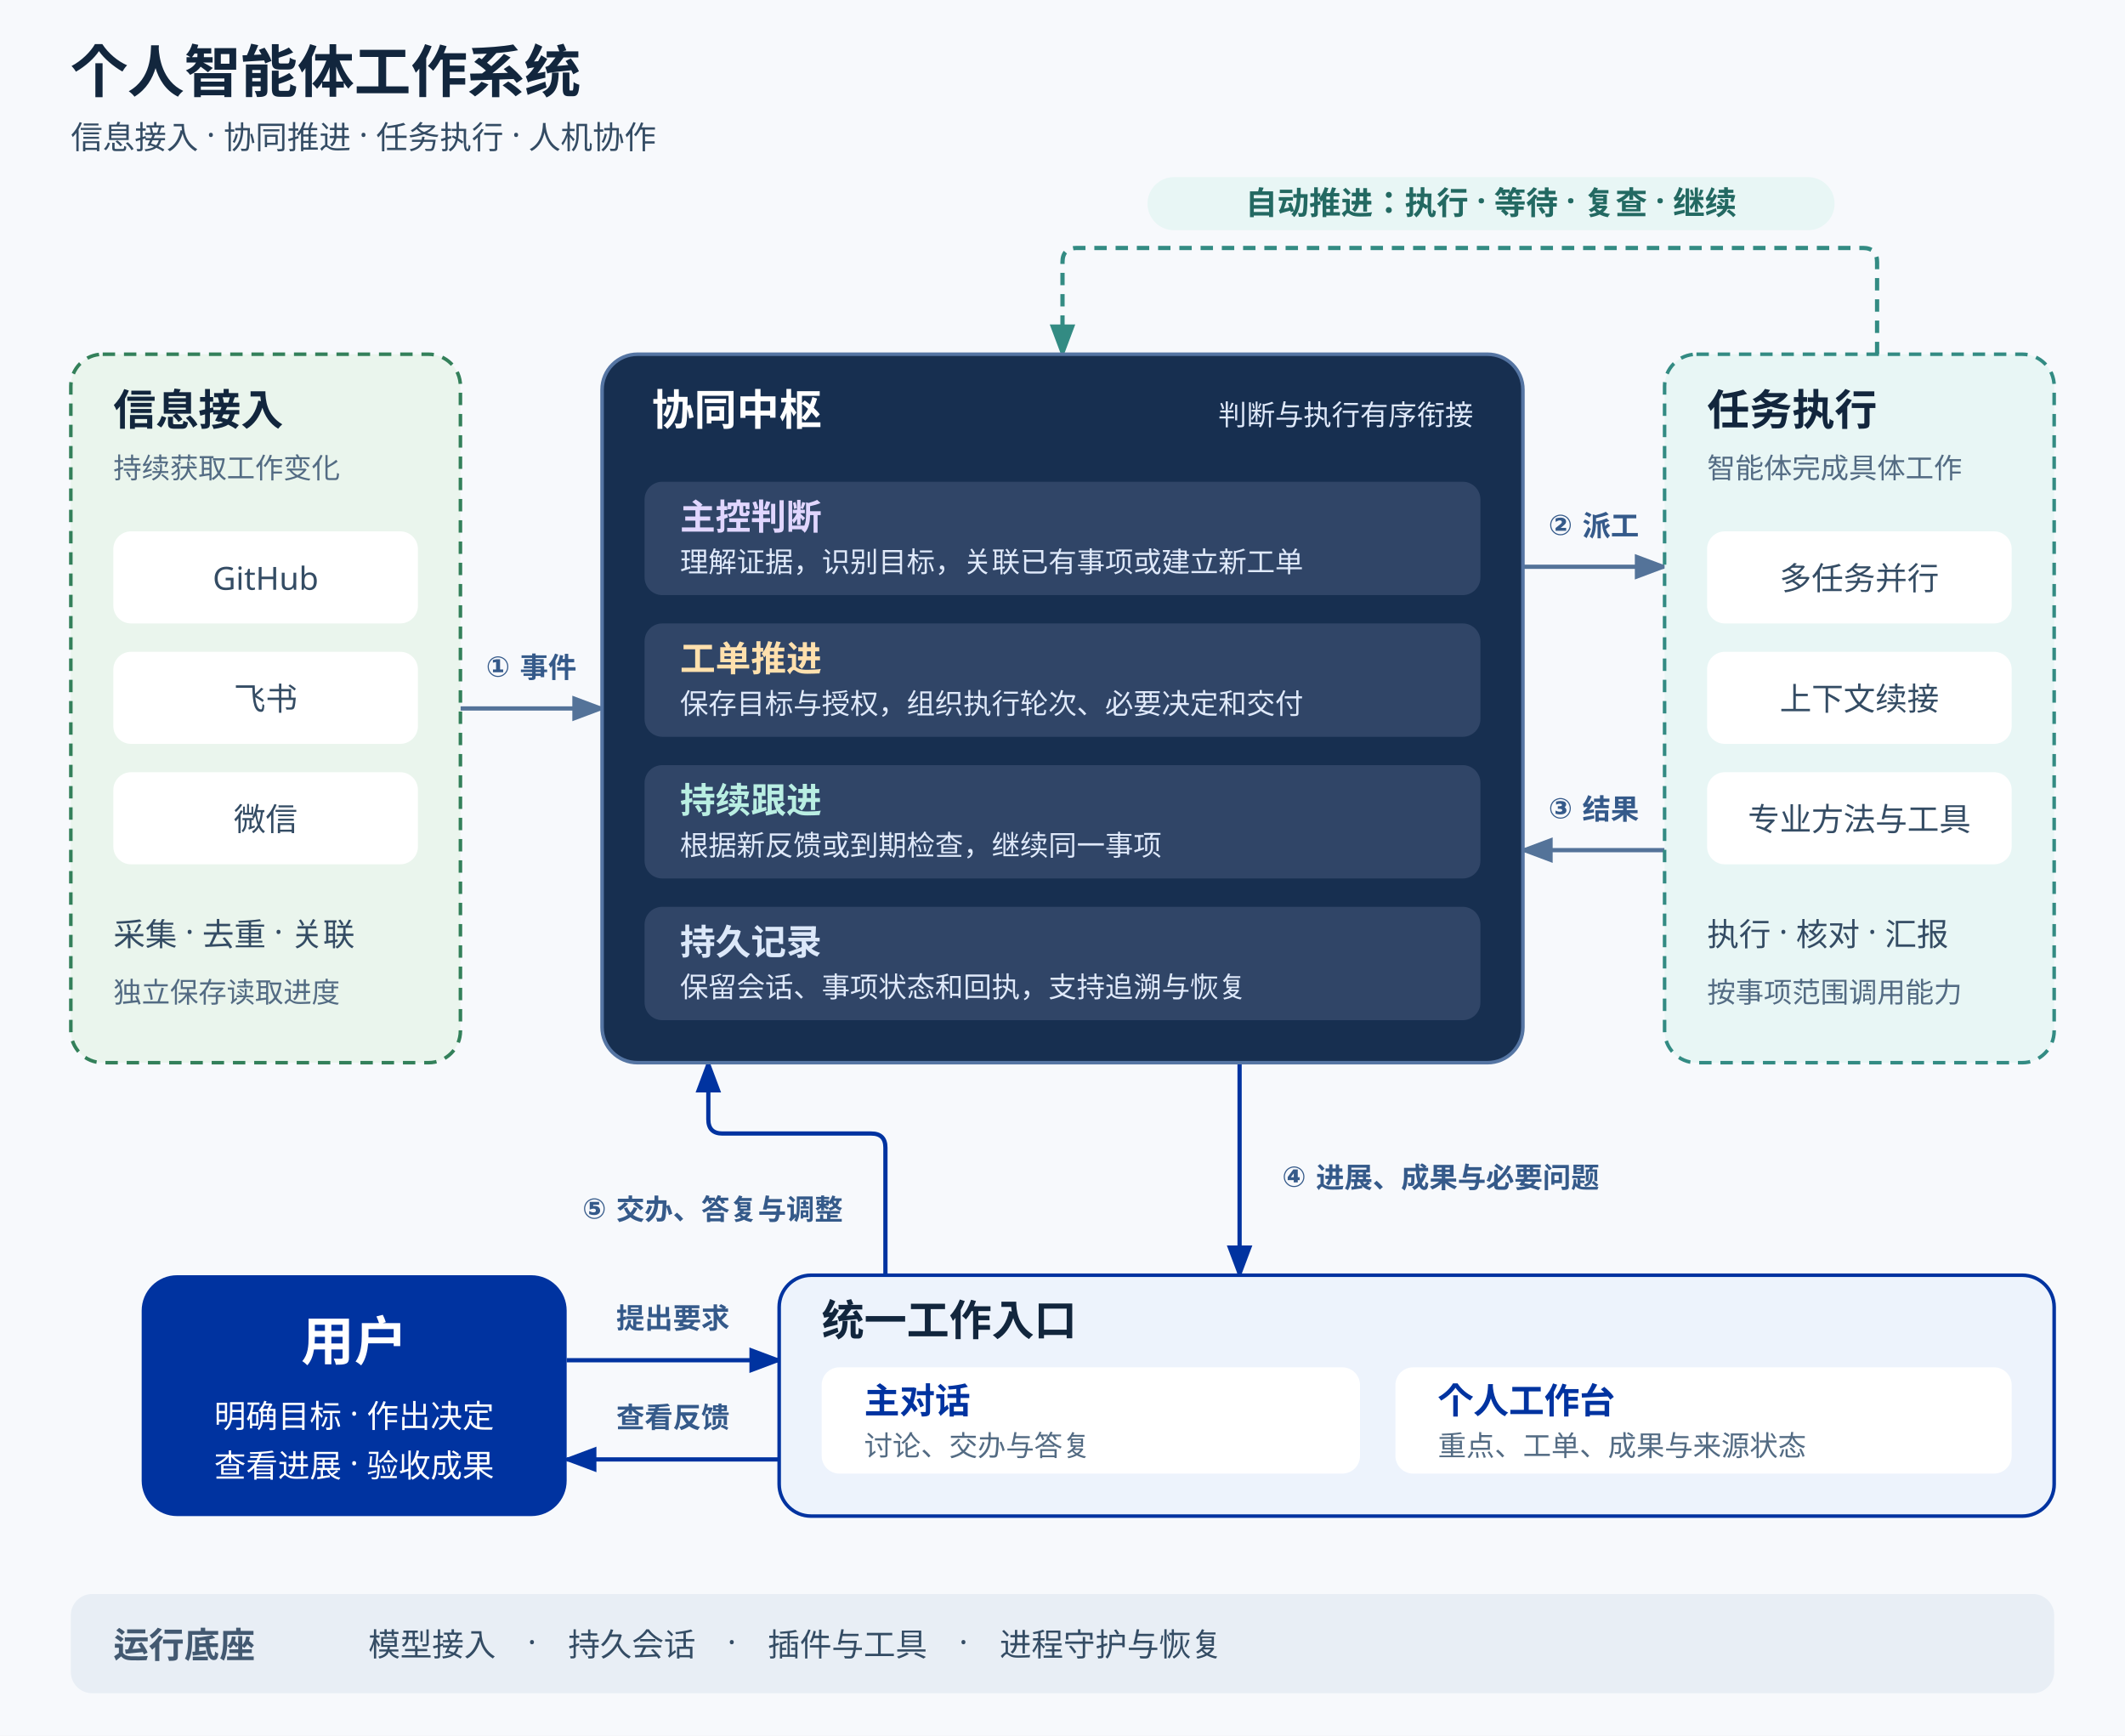
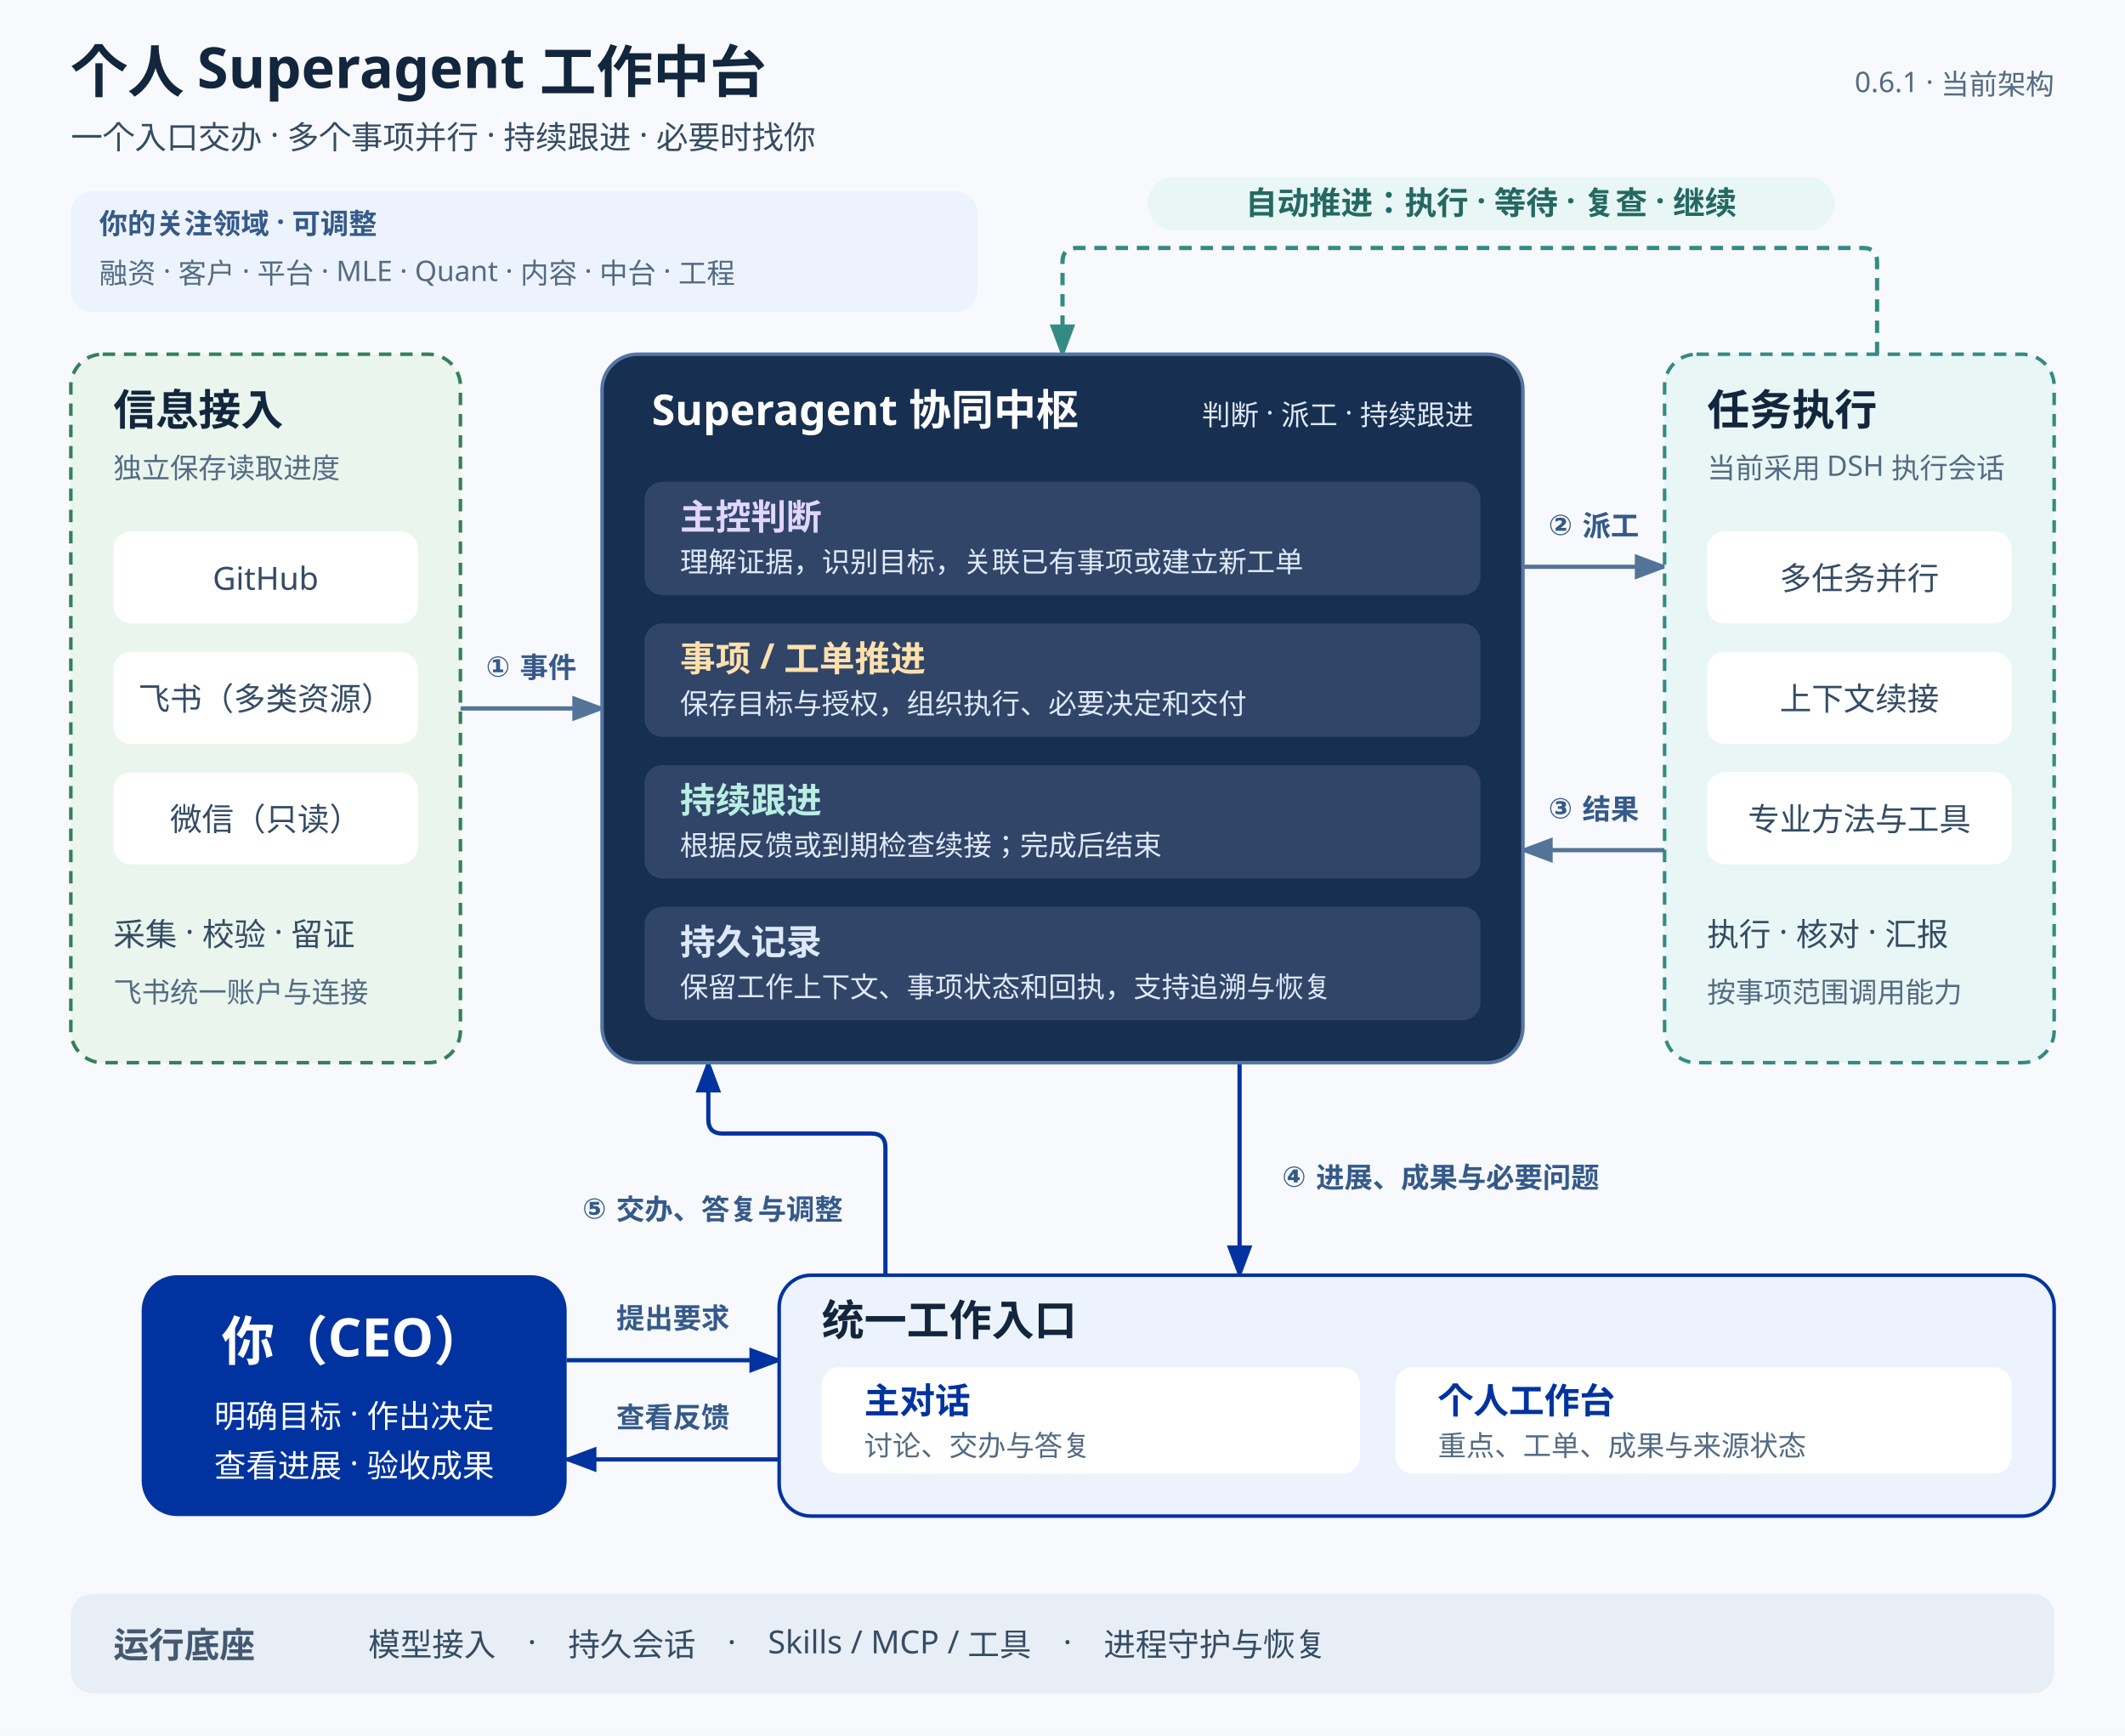
- <svg xmlns="http://www.w3.org/2000/svg" viewBox="0 0 1200 980" role="img" aria-labelledby="loop-title loop-desc" id="workbench-architecture-loop-root">
+ <svg xmlns="http://www.w3.org/2000/svg" viewBox="0 0 1200 980" role="img" aria-labelledby="loop-title loop-desc" id="readme-style-root">
  <defs>
+     <style>#readme-style-root { font-family: "Microsoft YaHei",sans-serif; color: #12263D; }
+       #readme-style-root .diagram-container { width:100%;overflow-x:auto }
+       #readme-style-root { color: #12263D; font-family: "Segoe UI","Microsoft YaHei",sans-serif; }
+       #readme-style-root .canvas { max-width:1200px;margin:auto;overflow-x:auto }
+       #readme-style-root text { font-family:"Segoe UI","Microsoft YaHei","PingFang SC",sans-serif }
+       #readme-style-root .title { font-size:32px;font-weight:700;fill:#12263D }
+       #readme-style-root .head { font-size:24px;font-weight:700;fill:#12263D }
+       #readme-style-root .body { font-size:18px;fill:#344C64 }
+       #readme-style-root .small { font-size:16px;fill:#536B83 }
+       #readme-style-root .white { fill:#FFFFFF }
+       #readme-style-root .light { fill:#DFE9FA }
+       #readme-style-root .label { font-size:16px;font-weight:600;fill:#355A8A }
+       #readme-style-root .edge { fill:none;stroke:#547399;stroke-width:2.4;marker-end:url(#readme-style-workbench-architecture-loop-arrow) }
+       @media print {
+ #readme-style-root .canvas { overflow:visible }
+ }</style>
    <style>#workbench-architecture-loop-root { color: #12263D; font-family: "Segoe UI","Microsoft YaHei",sans-serif; }
      #workbench-architecture-loop-root .canvas { max-width:1200px;margin:auto;overflow-x:auto }
      #workbench-architecture-loop-root text { font-family:"Segoe UI","Microsoft YaHei","PingFang SC",sans-serif }
      #workbench-architecture-loop-root .title { font-size:32px;font-weight:700;fill:#12263D }
      #workbench-architecture-loop-root .head { font-size:24px;font-weight:700;fill:#12263D }
      #workbench-architecture-loop-root .body { font-size:18px;fill:#344C64 }
      #workbench-architecture-loop-root .small { font-size:16px;fill:#536B83 }
      #workbench-architecture-loop-root .white { fill:#FFFFFF }
      #workbench-architecture-loop-root .light { fill:#DFE9FA }
      #workbench-architecture-loop-root .label { font-size:16px;font-weight:600;fill:#355A8A }
-       #workbench-architecture-loop-root .edge { fill:none;stroke:#547399;stroke-width:2.4;marker-end:url(#workbench-architecture-loop-arrow) }
+       #workbench-architecture-loop-root .edge { fill:none;stroke:#547399;stroke-width:2.4;marker-end:url(#readme-style-workbench-architecture-loop-arrow) }
      @media print {
#workbench-architecture-loop-root .canvas { overflow:visible }
}</style>
-     <marker id="workbench-architecture-loop-arrow" markerWidth="8" markerHeight="6" refX="7" refY="3" orient="auto">
+     <marker id="readme-style-workbench-architecture-loop-arrow" markerWidth="8" markerHeight="6" refX="7" refY="3" orient="auto">
      <polygon points="0 0,8 3,0 6" fill="#547399" />
    </marker>
-     <marker id="workbench-architecture-loop-arrow-accent" markerWidth="8" markerHeight="6" refX="7" refY="3" orient="auto">
+     <marker id="readme-style-workbench-architecture-loop-arrow-accent" markerWidth="8" markerHeight="6" refX="7" refY="3" orient="auto">
      <polygon points="0 0,8 3,0 6" fill="#0033A0" />
    </marker>
-     <marker id="workbench-architecture-loop-arrow-link" markerWidth="8" markerHeight="6" refX="7" refY="3" orient="auto">
+     <marker id="readme-style-workbench-architecture-loop-arrow-link" markerWidth="8" markerHeight="6" refX="7" refY="3" orient="auto">
      <polygon points="0 0,8 3,0 6" fill="#338B83" />
    </marker>
  </defs>
  <rect width="1200" height="980" fill="#F7F9FC" />
-   <text x="40" y="52" class="title">个人智能体工作系统</text>
-   <text x="40" y="84" class="body">信息接入 · 协同推进 · 任务执行 · 人机协作</text>
-   <path d="M 1060 200 V 148 Q 1060 140 1052 140 H 608 Q 600 140 600 148 V 200" fill="none" stroke="#338B83" stroke-width="2.4" stroke-dasharray="7 5" marker-end="url(#workbench-architecture-loop-arrow-link)" />
+   <text x="40" y="52" class="title">个人 Superagent 工作中台</text>
+   <text x="40" y="84" class="body">一个入口交办 · 多个事项并行 · 持续跟进 · 必要时找你</text>
+   <text x="1160" y="52" class="small" text-anchor="end">0.6.1 · 当前架构</text>
+   <rect x="40" y="108" width="512" height="68" rx="12" fill="#EDF3FC" />
+   <text x="56" y="132" class="label">你的关注领域 · 可调整</text>
+   <text x="56" y="160" class="small">融资 · 客户 · 平台 · MLE · Quant · 内容 · 中台 · 工程</text>
+   <path d="M 1060 200 V 148 Q 1060 140 1052 140 H 608 Q 600 140 600 148 V 200" fill="none" stroke="#338B83" stroke-width="2.4" stroke-dasharray="7 5" marker-end="url(#readme-style-workbench-architecture-loop-arrow-link)" />
  <rect x="648" y="100" width="388" height="30" rx="15" fill="#E8F6F5" />
  <text x="842" y="121" text-anchor="middle" font-size="18" font-weight="600" fill="#236962">自动推进：执行 · 等待 · 复查 · 继续</text>
  <path class="edge" d="M 260 400 H 340" />
  <path class="edge" d="M 860 320 H 940" />
  <path class="edge" d="M 940 480 H 860" />
-   <path d="M 700 600 V 720" fill="none" stroke="#0033A0" stroke-width="2.4" marker-end="url(#workbench-architecture-loop-arrow-accent)" />
-   <path d="M 500 720 V 648 Q 500 640 492 640 H 408 Q 400 640 400 632 V 600" fill="none" stroke="#0033A0" stroke-width="2.4" marker-end="url(#workbench-architecture-loop-arrow-accent)" />
-   <path d="M 320 768 H 440" fill="none" stroke="#0033A0" stroke-width="2.4" marker-end="url(#workbench-architecture-loop-arrow-accent)" />
-   <path d="M 440 824 H 320" fill="none" stroke="#0033A0" stroke-width="2.4" marker-end="url(#workbench-architecture-loop-arrow-accent)" />
+   <path d="M 700 600 V 720" fill="none" stroke="#0033A0" stroke-width="2.4" marker-end="url(#readme-style-workbench-architecture-loop-arrow-accent)" />
+   <path d="M 500 720 V 648 Q 500 640 492 640 H 408 Q 400 640 400 632 V 600" fill="none" stroke="#0033A0" stroke-width="2.4" marker-end="url(#readme-style-workbench-architecture-loop-arrow-accent)" />
+   <path d="M 320 768 H 440" fill="none" stroke="#0033A0" stroke-width="2.4" marker-end="url(#readme-style-workbench-architecture-loop-arrow-accent)" />
+   <path d="M 440 824 H 320" fill="none" stroke="#0033A0" stroke-width="2.4" marker-end="url(#readme-style-workbench-architecture-loop-arrow-accent)" />
  <rect x="268" y="362" width="64" height="28" rx="5" fill="#F7F9FC" />
  <text x="300" y="382" text-anchor="middle" class="label">① 事件</text>
  <rect x="868" y="282" width="64" height="28" rx="5" fill="#F7F9FC" />
  <text x="900" y="302" text-anchor="middle" class="label">② 派工</text>
  <rect x="868" y="442" width="64" height="28" rx="5" fill="#F7F9FC" />
  <text x="900" y="462" text-anchor="middle" class="label">③ 结果</text>
  <rect x="716" y="650" width="256" height="28" rx="5" fill="#F7F9FC" />
  <text x="724" y="670" class="label">④ 进展、成果与必要问题</text>
  <rect x="304" y="668" width="180" height="28" rx="5" fill="#F7F9FC" />
  <text x="476" y="688" text-anchor="end" class="label">⑤ 交办、答复与调整</text>
  <rect x="336" y="730" width="88" height="28" rx="5" fill="#F7F9FC" />
  <text x="380" y="750" text-anchor="middle" class="label">提出要求</text>
  <rect x="336" y="786" width="88" height="28" rx="5" fill="#F7F9FC" />
  <text x="380" y="806" text-anchor="middle" class="label">查看反馈</text>
  <rect x="40" y="200" width="220" height="400" rx="18" fill="#EAF5ED" stroke="#33805A" stroke-width="2" stroke-dasharray="7 5" />
  <text x="64" y="240" class="head" fill="#246240">信息接入</text>
-   <text x="64" y="270" class="small">持续获取工作变化</text>
+   <text x="64" y="270" class="small">独立保存读取进度</text>
  <rect x="64" y="300" width="172" height="52" rx="10" fill="#FFFFFF" />
  <text x="150" y="333" text-anchor="middle" class="body">GitHub</text>
  <rect x="64" y="368" width="172" height="52" rx="10" fill="#FFFFFF" />
-   <text x="150" y="401" text-anchor="middle" class="body">飞书</text>
+   <text x="150" y="401" text-anchor="middle" class="body">飞书（多类资源）</text>
  <rect x="64" y="436" width="172" height="52" rx="10" fill="#FFFFFF" />
-   <text x="150" y="469" text-anchor="middle" class="body">微信</text>
-   <text x="64" y="534" class="body">采集 · 去重 · 关联</text>
-   <text x="64" y="566" class="small">独立保存读取进度</text>
+   <text x="150" y="469" text-anchor="middle" class="body">微信（只读）</text>
+   <text x="64" y="534" class="body">采集 · 校验 · 留证</text>
+   <text x="64" y="566" class="small">飞书统一账户与连接</text>
  <rect x="340" y="200" width="520" height="400" rx="20" fill="#172F50" stroke="#5575A3" stroke-width="2" />
-   <text x="368" y="240" class="head white">协同中枢</text>
-   <text x="832" y="240" text-anchor="end" class="small light">判断与执行有序衔接</text>
+   <text x="368" y="240" class="head white">Superagent 协同中枢</text>
+   <text x="832" y="240" text-anchor="end" class="small light">判断 · 派工 · 持续跟进</text>
  <rect x="364" y="272" width="472" height="64" rx="10" fill="#304567" />
  <text x="384" y="299" font-size="20" font-weight="600" fill="#E1D6FF">主控判断</text>
  <text x="384" y="323" class="small light">理解证据，识别目标，关联已有事项或建立新工单</text>
  <rect x="364" y="352" width="472" height="64" rx="10" fill="#304567" />
-   <text x="384" y="379" font-size="20" font-weight="600" fill="#FFE0AD">工单推进</text>
-   <text x="384" y="403" class="small light">保存目标与授权，组织执行轮次、必要决定和交付</text>
+   <text x="384" y="379" font-size="20" font-weight="600" fill="#FFE0AD">事项 / 工单推进</text>
+   <text x="384" y="403" class="small light">保存目标与授权，组织执行、必要决定和交付</text>
  <rect x="364" y="432" width="472" height="64" rx="10" fill="#304567" />
  <text x="384" y="459" font-size="20" font-weight="600" fill="#B9EEE2">持续跟进</text>
-   <text x="384" y="483" class="small light">根据新反馈或到期检查，继续同一事项</text>
+   <text x="384" y="483" class="small light">根据反馈或到期检查续接；完成后结束</text>
  <rect x="364" y="512" width="472" height="64" rx="10" fill="#304567" />
  <text x="384" y="539" font-size="20" font-weight="600" fill="#DCE8F9">持久记录</text>
-   <text x="384" y="563" class="small light">保留会话、事项状态和回执，支持追溯与恢复</text>
+   <text x="384" y="563" class="small light">保留工作上下文、事项状态和回执，支持追溯与恢复</text>
  <rect x="940" y="200" width="220" height="400" rx="18" fill="#E8F6F5" stroke="#338B83" stroke-width="2" stroke-dasharray="7 5" />
  <text x="964" y="240" class="head" fill="#236962">任务执行</text>
-   <text x="964" y="270" class="small">智能体完成具体工作</text>
+   <text x="964" y="270" class="small">当前采用 DSH 执行会话</text>
  <rect x="964" y="300" width="172" height="52" rx="10" fill="#FFFFFF" />
  <text x="1050" y="333" text-anchor="middle" class="body">多任务并行</text>
  <rect x="964" y="368" width="172" height="52" rx="10" fill="#FFFFFF" />
  <text x="1050" y="401" text-anchor="middle" class="body">上下文续接</text>
  <rect x="964" y="436" width="172" height="52" rx="10" fill="#FFFFFF" />
  <text x="1050" y="469" text-anchor="middle" class="body">专业方法与工具</text>
  <text x="964" y="534" class="body">执行 · 核对 · 汇报</text>
  <text x="964" y="566" class="small">按事项范围调用能力</text>
  <rect x="80" y="720" width="240" height="136" rx="20" fill="#0033A0" />
-   <text x="200" y="768" text-anchor="middle" font-size="30" font-weight="700" fill="#FFFFFF">用户</text>
+   <text x="200" y="768" text-anchor="middle" font-size="30" font-weight="700" fill="#FFFFFF">你（CEO）</text>
  <text x="200" y="806" text-anchor="middle" class="body white">明确目标 · 作出决定</text>
  <text x="200" y="834" text-anchor="middle" class="body white">查看进展 · 验收成果</text>
  <rect x="440" y="720" width="720" height="136" rx="18" fill="#EDF3FC" stroke="#0033A0" stroke-width="2" />
  <text x="464" y="754" class="head" fill="#0033A0">统一工作入口</text>
  <rect x="464" y="772" width="304" height="60" rx="10" fill="#FFFFFF" />
  <text x="488" y="798" font-size="20" font-weight="600" fill="#0033A0">主对话</text>
  <text x="488" y="822" class="small">讨论、交办与答复</text>
  <rect x="788" y="772" width="348" height="60" rx="10" fill="#FFFFFF" />
  <text x="812" y="798" font-size="20" font-weight="600" fill="#0033A0">个人工作台</text>
  <text x="812" y="822" class="small">重点、工单、成果与来源状态</text>
  <rect x="40" y="900" width="1120" height="56" rx="12" fill="#E8EEF5" />
  <text x="64" y="936" font-size="20" font-weight="600" fill="#435971">运行底座</text>
-   <text x="208" y="935" class="body">模型接入　·　持久会话　·　插件与工具　·　进程守护与恢复</text>
+   <text x="208" y="935" class="body">模型接入　·　持久会话　·　Skills / MCP / 工具　·　进程守护与恢复</text>
</svg>
